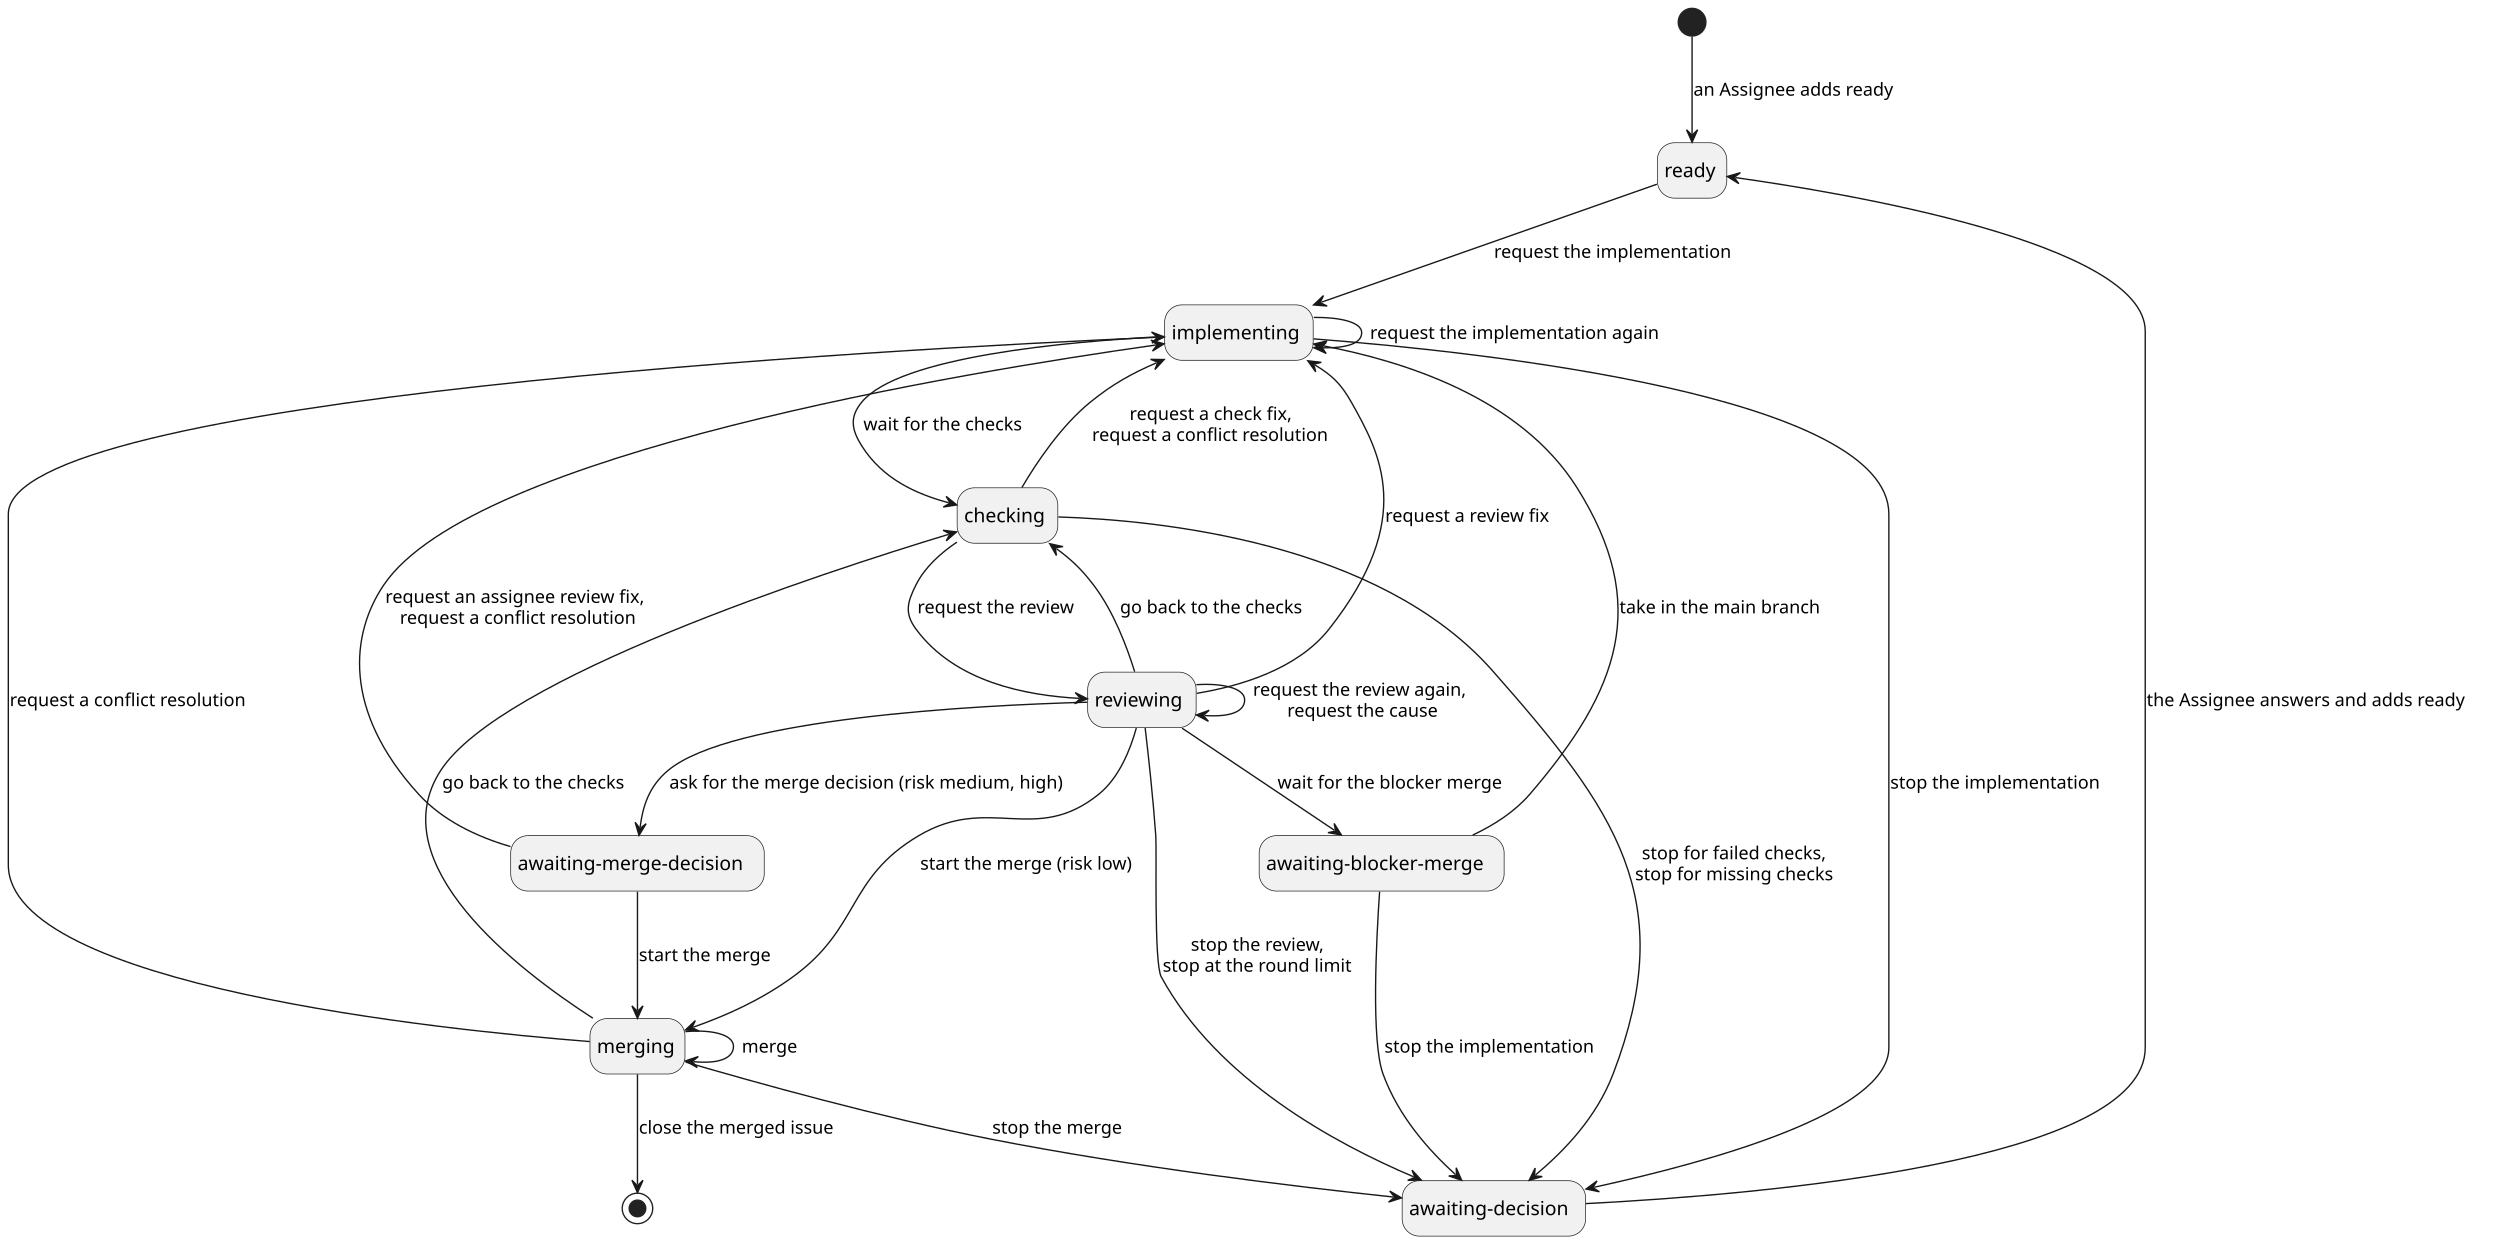
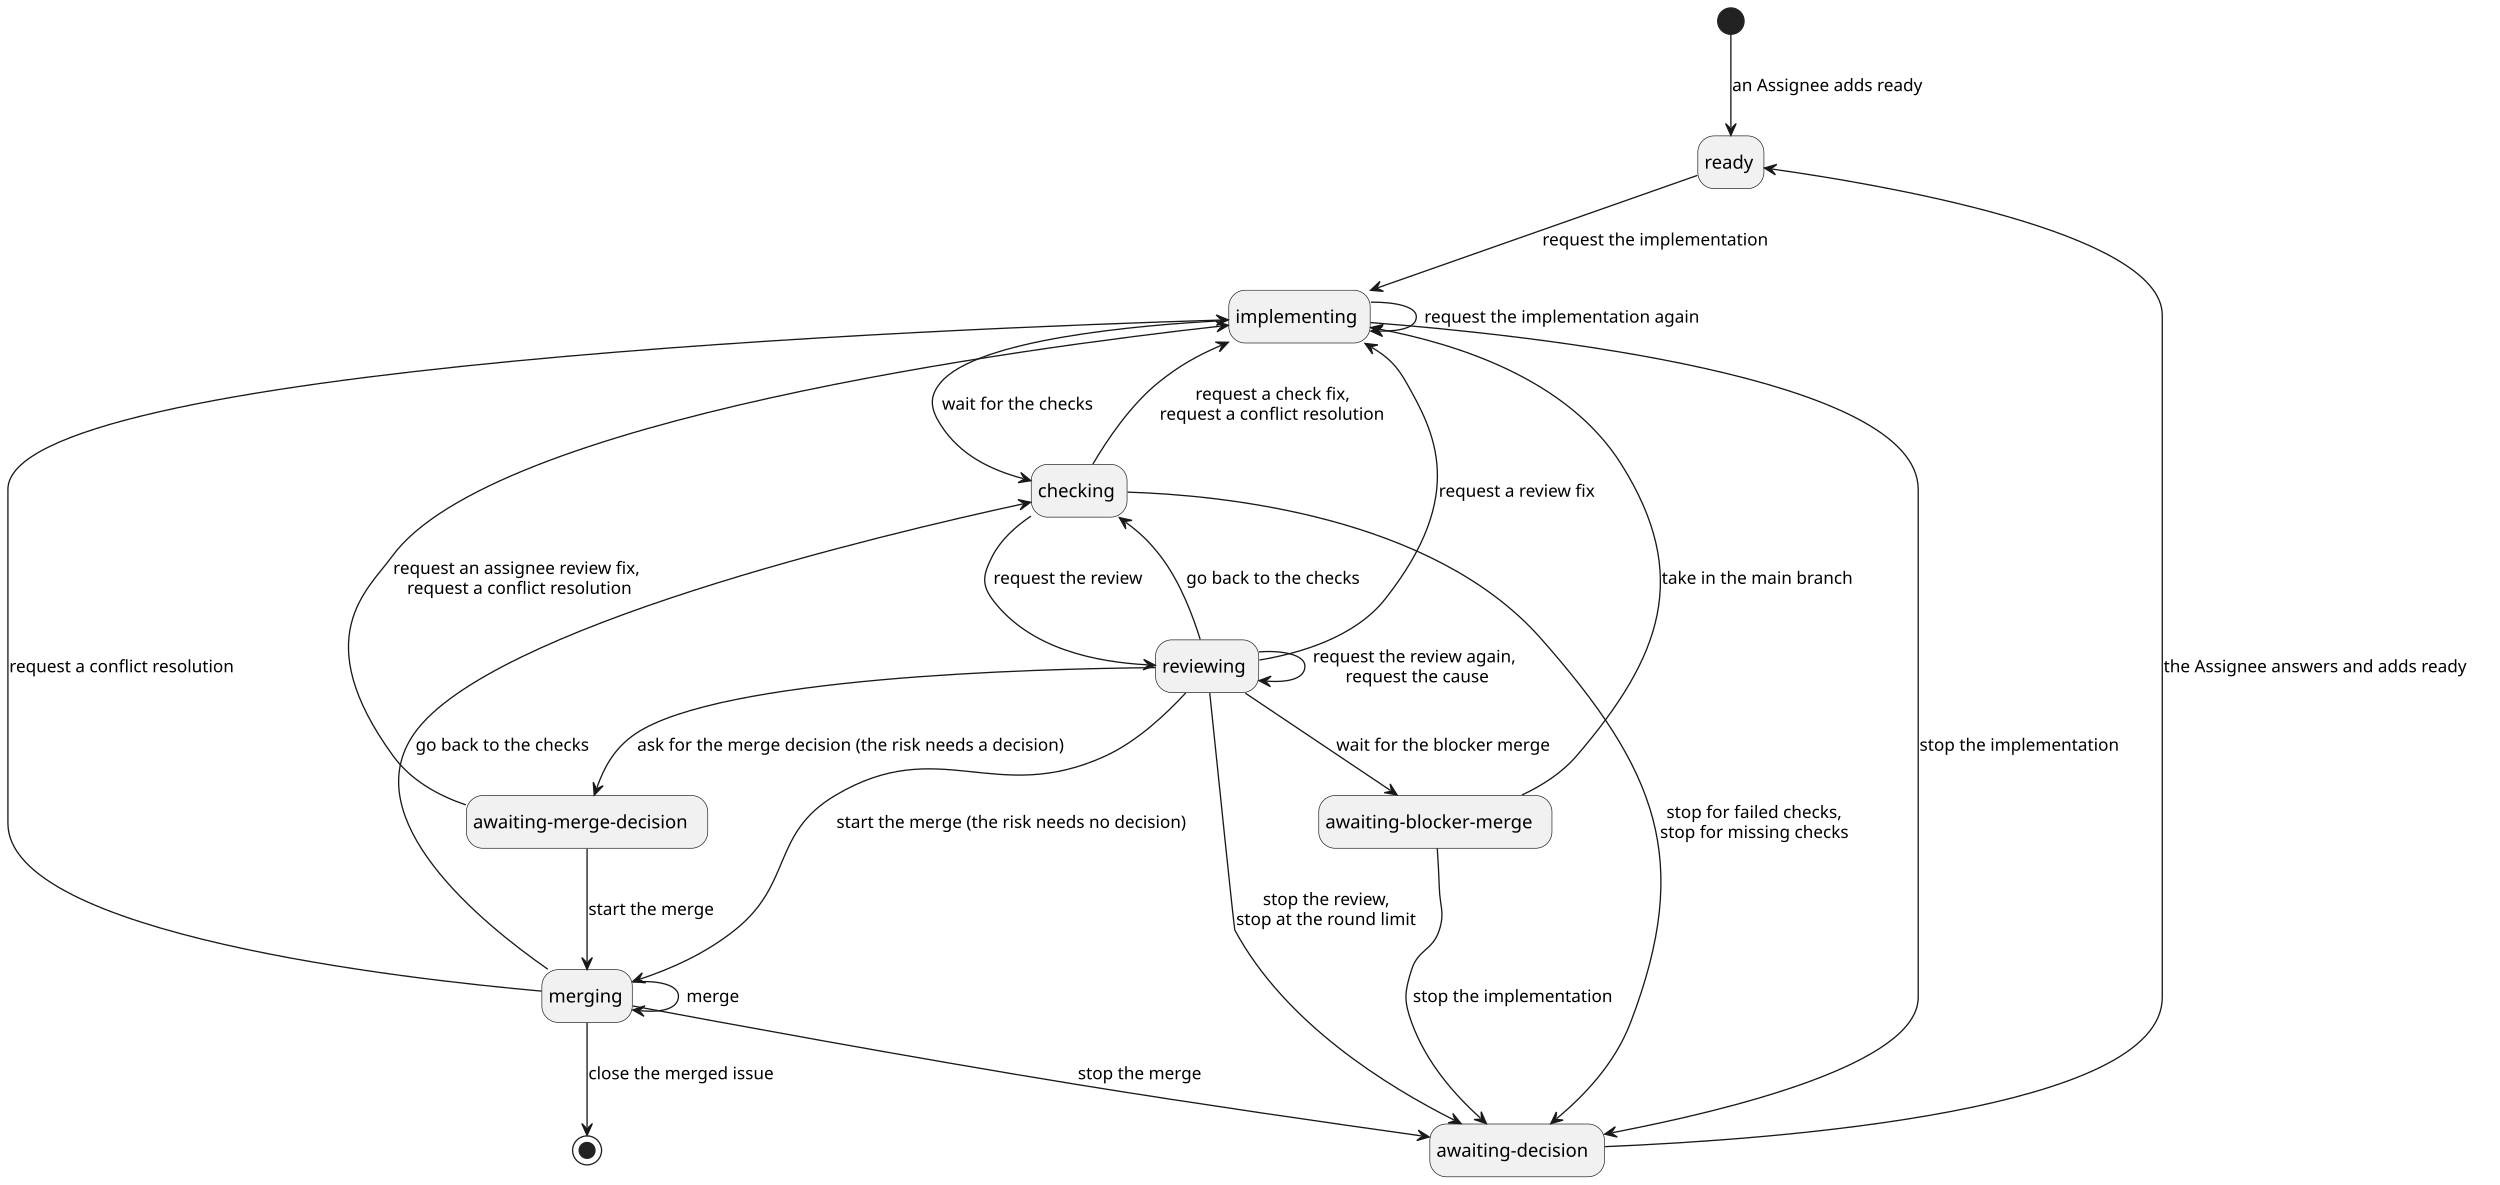
- <svg xmlns="http://www.w3.org/2000/svg" contentStyleType="text/css" data-diagram-type="STATE" height="898px" preserveAspectRatio="none" style="width:1804px;height:898px;background:#FFFFFF;" version="1.1" viewBox="0 0 1804 898" width="1804px" zoomAndPan="magnify">
+ <svg xmlns="http://www.w3.org/2000/svg" contentStyleType="text/css" data-diagram-type="STATE" height="898px" preserveAspectRatio="none" style="width:1895px;height:898px;background:#FFFFFF;" version="1.1" viewBox="0 0 1895 898" width="1895px" zoomAndPan="magnify">
  <defs />
  <g>
-     <rect fill="#F1F1F1" height="40" rx="12.5" ry="12.5" style="stroke:#181818;stroke-width:0.5;" width="50.12" x="1195.94" y="103" />
-     <text fill="#000000" font-family="sans-serif" font-size="14" lengthAdjust="spacing" textLength="40.12" x="1200.94" y="127.847">ready</text>
-     <rect fill="#F1F1F1" height="40" rx="12.5" ry="12.5" style="stroke:#181818;stroke-width:0.5;" width="107.18" x="840.41" y="220" />
-     <text fill="#000000" font-family="sans-serif" font-size="14" lengthAdjust="spacing" textLength="97.18" x="845.41" y="244.847">implementing</text>
-     <rect fill="#F1F1F1" height="40" rx="12.5" ry="12.5" style="stroke:#181818;stroke-width:0.5;" width="72.638" x="690.68" y="352" />
-     <text fill="#000000" font-family="sans-serif" font-size="14" lengthAdjust="spacing" textLength="62.638" x="695.68" y="376.847">checking</text>
-     <rect fill="#F1F1F1" height="40" rx="12.5" ry="12.5" style="stroke:#181818;stroke-width:0.5;" width="78.257" x="784.87" y="485" />
-     <text fill="#000000" font-family="sans-serif" font-size="14" lengthAdjust="spacing" textLength="68.257" x="789.87" y="509.847">reviewing</text>
-     <rect fill="#F1F1F1" height="40" rx="12.5" ry="12.5" style="stroke:#181818;stroke-width:0.5;" width="182.956" x="368.52" y="603" />
-     <text fill="#000000" font-family="sans-serif" font-size="14" lengthAdjust="spacing" textLength="172.956" x="373.52" y="627.847">awaiting-merge-decision</text>
-     <rect fill="#F1F1F1" height="40" rx="12.5" ry="12.5" style="stroke:#181818;stroke-width:0.5;" width="176.763" x="908.62" y="603" />
-     <text fill="#000000" font-family="sans-serif" font-size="14" lengthAdjust="spacing" textLength="166.763" x="913.62" y="627.847">awaiting-blocker-merge</text>
-     <rect fill="#F1F1F1" height="40" rx="12.5" ry="12.5" style="stroke:#181818;stroke-width:0.5;" width="68.543" x="425.73" y="735" />
-     <text fill="#000000" font-family="sans-serif" font-size="14" lengthAdjust="spacing" textLength="58.543" x="430.73" y="759.847">merging</text>
-     <rect fill="#F1F1F1" height="40" rx="12.5" ry="12.5" style="stroke:#181818;stroke-width:0.5;" width="132.398" x="1011.8" y="852" />
-     <text fill="#000000" font-family="sans-serif" font-size="14" lengthAdjust="spacing" textLength="122.397" x="1016.8" y="876.847">awaiting-decision</text>
-     <ellipse cx="1221" cy="16" fill="#222222" rx="10" ry="10" style="stroke:#222222;stroke-width:1;" />
-     <ellipse cx="460" cy="872" fill="none" rx="11" ry="11" style="stroke:#222222;stroke-width:1;" />
-     <ellipse cx="460" cy="872" fill="#222222" rx="6" ry="6" style="stroke:#222222;stroke-width:1;" />
+     <rect fill="#F1F1F1" height="40" rx="12.5" ry="12.5" style="stroke:#181818;stroke-width:0.5;" width="50.12" x="1286.94" y="103" />
+     <text fill="#000000" font-family="sans-serif" font-size="14" lengthAdjust="spacing" textLength="40.12" x="1291.94" y="127.847">ready</text>
+     <rect fill="#F1F1F1" height="40" rx="12.5" ry="12.5" style="stroke:#181818;stroke-width:0.5;" width="107.18" x="931.41" y="220" />
+     <text fill="#000000" font-family="sans-serif" font-size="14" lengthAdjust="spacing" textLength="97.18" x="936.41" y="244.847">implementing</text>
+     <rect fill="#F1F1F1" height="40" rx="12.5" ry="12.5" style="stroke:#181818;stroke-width:0.5;" width="72.638" x="781.68" y="352" />
+     <text fill="#000000" font-family="sans-serif" font-size="14" lengthAdjust="spacing" textLength="62.638" x="786.68" y="376.847">checking</text>
+     <rect fill="#F1F1F1" height="40" rx="12.5" ry="12.5" style="stroke:#181818;stroke-width:0.5;" width="78.257" x="875.87" y="485" />
+     <text fill="#000000" font-family="sans-serif" font-size="14" lengthAdjust="spacing" textLength="68.257" x="880.87" y="509.847">reviewing</text>
+     <rect fill="#F1F1F1" height="40" rx="12.5" ry="12.5" style="stroke:#181818;stroke-width:0.5;" width="182.956" x="353.52" y="603" />
+     <text fill="#000000" font-family="sans-serif" font-size="14" lengthAdjust="spacing" textLength="172.956" x="358.52" y="627.847">awaiting-merge-decision</text>
+     <rect fill="#F1F1F1" height="40" rx="12.5" ry="12.5" style="stroke:#181818;stroke-width:0.5;" width="176.763" x="999.62" y="603" />
+     <text fill="#000000" font-family="sans-serif" font-size="14" lengthAdjust="spacing" textLength="166.763" x="1004.62" y="627.847">awaiting-blocker-merge</text>
+     <rect fill="#F1F1F1" height="40" rx="12.5" ry="12.5" style="stroke:#181818;stroke-width:0.5;" width="68.543" x="410.73" y="735" />
+     <text fill="#000000" font-family="sans-serif" font-size="14" lengthAdjust="spacing" textLength="58.543" x="415.73" y="759.847">merging</text>
+     <rect fill="#F1F1F1" height="40" rx="12.5" ry="12.5" style="stroke:#181818;stroke-width:0.5;" width="132.398" x="1083.8" y="852" />
+     <text fill="#000000" font-family="sans-serif" font-size="14" lengthAdjust="spacing" textLength="122.397" x="1088.8" y="876.847">awaiting-decision</text>
+     <ellipse cx="1312" cy="16" fill="#222222" rx="10" ry="10" style="stroke:#222222;stroke-width:1;" />
+     <ellipse cx="445" cy="872" fill="none" rx="11" ry="11" style="stroke:#222222;stroke-width:1;" />
+     <ellipse cx="445" cy="872" fill="#222222" rx="6" ry="6" style="stroke:#222222;stroke-width:1;" />
    <g class="link" data-entity-1=".start." data-entity-2="Ready" data-source-line="18" data-uid="lnk3" id="link_.start._Ready">
-       <path d="M1221,26.32 C1221,43.38 1221,73.98 1221,96.64" fill="none" id="*start*-to-Ready" style="stroke:#181818;stroke-width:1;" />
-       <polygon fill="#181818" points="1221,102.64,1225,93.64,1221,97.64,1217,93.64,1221,102.64" style="stroke:#181818;stroke-width:1;" />
-       <text fill="#000000" font-family="sans-serif" font-size="13" lengthAdjust="spacing" textLength="155.638" x="1222" y="69.067">an Assignee adds ready</text>
+       <path d="M1312,26.32 C1312,43.38 1312,73.98 1312,96.64" fill="none" id="*start*-to-Ready" style="stroke:#181818;stroke-width:1;" />
+       <polygon fill="#181818" points="1312,102.64,1316,93.64,1312,97.64,1308,93.64,1312,102.64" style="stroke:#181818;stroke-width:1;" />
+       <text fill="#000000" font-family="sans-serif" font-size="13" lengthAdjust="spacing" textLength="155.638" x="1313" y="69.067">an Assignee adds ready</text>
    </g>
    <g class="link" data-entity-1="Ready" data-entity-2="Implementing" data-source-line="19" data-uid="lnk4" id="link_Ready_Implementing">
-       <path d="M1195.61,132.93 C1142.64,151.56 1025,192.93 953.53,218.06" fill="none" id="Ready-to-Implementing" style="stroke:#181818;stroke-width:1;" />
-       <polygon fill="#181818" points="947.87,220.05,957.687,220.838,952.587,218.392,955.034,213.291,947.87,220.05" style="stroke:#181818;stroke-width:1;" />
-       <text fill="#000000" font-family="sans-serif" font-size="13" lengthAdjust="spacing" textLength="182.305" x="1078.08" y="186.067">request the implementation</text>
+       <path d="M1286.61,132.93 C1233.64,151.56 1116,192.93 1044.53,218.06" fill="none" id="Ready-to-Implementing" style="stroke:#181818;stroke-width:1;" />
+       <polygon fill="#181818" points="1038.87,220.05,1048.687,220.838,1043.587,218.392,1046.034,213.291,1038.87,220.05" style="stroke:#181818;stroke-width:1;" />
+       <text fill="#000000" font-family="sans-serif" font-size="13" lengthAdjust="spacing" textLength="182.305" x="1169.08" y="186.067">request the implementation</text>
    </g>
    <g class="link" data-entity-1="Implementing" data-entity-2="Implementing" data-source-line="20" data-uid="lnk5" id="link_Implementing_Implementing">
-       <path d="M948.07,229.04 C967.12,228.86 982.59,232.52 982.59,240 C982.59,247.48 973.12,251.197 954.07,251.017" fill="none" id="Implementing-to-Implementing" style="stroke:#181818;stroke-width:1;" />
-       <polygon fill="#181818" points="948.07,250.96,957.032,255.045,953.07,251.007,957.107,247.045,948.07,250.96" style="stroke:#181818;stroke-width:1;" />
-       <text fill="#000000" font-family="sans-serif" font-size="13" lengthAdjust="spacing" textLength="222.473" x="988.59" y="244.567">request the implementation again</text>
+       <path d="M1039.07,229.04 C1058.12,228.86 1073.59,232.52 1073.59,240 C1073.59,247.48 1064.12,251.197 1045.07,251.017" fill="none" id="Implementing-to-Implementing" style="stroke:#181818;stroke-width:1;" />
+       <polygon fill="#181818" points="1039.07,250.96,1048.032,255.045,1044.07,251.007,1048.107,247.045,1039.07,250.96" style="stroke:#181818;stroke-width:1;" />
+       <text fill="#000000" font-family="sans-serif" font-size="13" lengthAdjust="spacing" textLength="222.473" x="1079.59" y="244.567">request the implementation again</text>
    </g>
    <g class="link" data-entity-1="Implementing" data-entity-2="Checking" data-source-line="21" data-uid="lnk6" id="link_Implementing_Checking">
-       <path d="M840.06,242.81 C768.84,246.47 649.24,257.42 622,290 C612.88,300.91 614.36,310 622,322 C636.97,345.5 660.677,356.349 684.607,362.798" fill="none" id="Implementing-to-Checking" style="stroke:#181818;stroke-width:1;" />
-       <polygon fill="#181818" points="690.4,364.36,682.751,358.156,685.572,363.059,680.669,365.88,690.4,364.36" style="stroke:#181818;stroke-width:1;" />
-       <text fill="#000000" font-family="sans-serif" font-size="13" lengthAdjust="spacing" textLength="123.748" x="623" y="310.567">wait for the checks</text>
+       <path d="M931.06,242.81 C859.84,246.47 740.24,257.42 713,290 C703.88,300.91 705.36,310 713,322 C727.97,345.5 751.677,356.349 775.607,362.798" fill="none" id="Implementing-to-Checking" style="stroke:#181818;stroke-width:1;" />
+       <polygon fill="#181818" points="781.4,364.36,773.751,358.156,776.572,363.059,771.669,365.88,781.4,364.36" style="stroke:#181818;stroke-width:1;" />
+       <text fill="#000000" font-family="sans-serif" font-size="13" lengthAdjust="spacing" textLength="123.748" x="714" y="310.567">wait for the checks</text>
    </g>
    <g class="link" data-entity-1="Checking" data-entity-2="Implementing" data-source-line="23" data-uid="lnk8" id="link_Checking_Implementing">
-       <path d="M737.4,351.79 C747.93,333.85 765.66,307.3 787,290 C802.63,277.32 816.566,269.515 834.566,261.795" fill="none" id="Checking-to-Implementing" style="stroke:#181818;stroke-width:1;" />
-       <polygon fill="#181818" points="840.08,259.43,830.232,259.301,835.485,261.401,833.385,266.654,840.08,259.43" style="stroke:#181818;stroke-width:1;" />
-       <text fill="#000000" font-family="sans-serif" font-size="13" lengthAdjust="spacing" textLength="128.14" x="815.066" y="303.067">request a check fix,</text>
-       <text fill="#000000" font-family="sans-serif" font-size="13" lengthAdjust="spacing" textLength="182.273" x="788" y="318.2">request a conflict resolution</text>
+       <path d="M828.4,351.79 C838.93,333.85 856.66,307.3 878,290 C893.63,277.32 907.566,269.515 925.566,261.795" fill="none" id="Checking-to-Implementing" style="stroke:#181818;stroke-width:1;" />
+       <polygon fill="#181818" points="931.08,259.43,921.232,259.301,926.485,261.401,924.385,266.654,931.08,259.43" style="stroke:#181818;stroke-width:1;" />
+       <text fill="#000000" font-family="sans-serif" font-size="13" lengthAdjust="spacing" textLength="128.14" x="906.066" y="303.067">request a check fix,</text>
+       <text fill="#000000" font-family="sans-serif" font-size="13" lengthAdjust="spacing" textLength="182.273" x="879" y="318.2">request a conflict resolution</text>
    </g>
    <g class="link" data-entity-1="Implementing" data-entity-2="Decision" data-source-line="22" data-uid="lnk7" id="link_Implementing_Decision">
-       <path d="M947.8,244.52 C1070.99,254.06 1363,285.66 1363,371 C1363,371 1363,371 1363,756 C1363,802.89 1234.542,838.319 1150.322,856.719" fill="none" id="Implementing-to-Decision" style="stroke:#181818;stroke-width:1;" />
-       <polygon fill="#181818" points="1144.46,858,1154.106,859.987,1149.345,856.933,1152.399,852.171,1144.46,858" style="stroke:#181818;stroke-width:1;" />
-       <text fill="#000000" font-family="sans-serif" font-size="13" lengthAdjust="spacing" textLength="160.678" x="1364" y="569.067">stop the implementation</text>
+       <path d="M1038.8,244.52 C1161.99,254.06 1454,285.66 1454,371 C1454,371 1454,371 1454,756 C1454,806.43 1311.682,841.368 1222.232,858.548" fill="none" id="Implementing-to-Decision" style="stroke:#181818;stroke-width:1;" />
+       <polygon fill="#181818" points="1216.34,859.68,1225.933,861.911,1221.25,858.737,1224.424,854.054,1216.34,859.68" style="stroke:#181818;stroke-width:1;" />
+       <text fill="#000000" font-family="sans-serif" font-size="13" lengthAdjust="spacing" textLength="160.678" x="1455" y="569.067">stop the implementation</text>
    </g>
    <g class="link" data-entity-1="Checking" data-entity-2="Decision" data-source-line="24" data-uid="lnk9" id="link_Checking_Decision">
-       <path d="M763.69,373.04 C835.55,375.25 994.98,391.02 1077,484 C1166.3,585.23 1212.22,648.92 1164,775 C1151.93,806.56 1128.772,830.428 1108.032,847.869" fill="none" id="Checking-to-Decision" style="stroke:#181818;stroke-width:1;" />
-       <polygon fill="#181818" points="1103.44,851.73,1112.903,848.999,1107.267,848.512,1107.754,842.876,1103.44,851.73" style="stroke:#181818;stroke-width:1;" />
-       <text fill="#000000" font-family="sans-serif" font-size="13" lengthAdjust="spacing" textLength="143.33" x="1184.738" y="620.067">stop for failed checks,</text>
-       <text fill="#000000" font-family="sans-serif" font-size="13" lengthAdjust="spacing" textLength="153.106" x="1179.85" y="635.2">stop for missing checks</text>
+       <path d="M854.69,373.04 C926.55,375.25 1085.98,391.02 1168,484 C1255.87,583.6 1283.44,650.94 1236,775 C1223.93,806.56 1200.772,830.428 1180.032,847.869" fill="none" id="Checking-to-Decision" style="stroke:#181818;stroke-width:1;" />
+       <polygon fill="#181818" points="1175.44,851.73,1184.903,848.999,1179.267,848.512,1179.754,842.876,1175.44,851.73" style="stroke:#181818;stroke-width:1;" />
+       <text fill="#000000" font-family="sans-serif" font-size="13" lengthAdjust="spacing" textLength="143.33" x="1263.148" y="620.067">stop for failed checks,</text>
+       <text fill="#000000" font-family="sans-serif" font-size="13" lengthAdjust="spacing" textLength="153.106" x="1258.26" y="635.2">stop for missing checks</text>
    </g>
    <g class="link" data-entity-1="Checking" data-entity-2="Reviewing" data-source-line="25" data-uid="lnk10" id="link_Checking_Reviewing">
-       <path d="M690.49,391.21 C678.89,398.99 667.41,409.25 661,422 C654.61,434.71 652.55,442.56 661,454 C689.24,492.2 740.149,501.832 778.669,503.942" fill="none" id="Checking-to-Reviewing" style="stroke:#181818;stroke-width:1;" />
-       <polygon fill="#181818" points="784.66,504.27,775.892,499.784,779.668,503.997,775.455,507.772,784.66,504.27" style="stroke:#181818;stroke-width:1;" />
-       <text fill="#000000" font-family="sans-serif" font-size="13" lengthAdjust="spacing" textLength="122.58" x="662" y="442.567">request the review</text>
+       <path d="M781.49,391.21 C769.89,398.99 758.41,409.25 752,422 C745.61,434.71 743.55,442.56 752,454 C780.24,492.2 831.149,501.832 869.669,503.942" fill="none" id="Checking-to-Reviewing" style="stroke:#181818;stroke-width:1;" />
+       <polygon fill="#181818" points="875.66,504.27,866.892,499.784,870.668,503.997,866.455,507.772,875.66,504.27" style="stroke:#181818;stroke-width:1;" />
+       <text fill="#000000" font-family="sans-serif" font-size="13" lengthAdjust="spacing" textLength="122.58" x="753" y="442.567">request the review</text>
    </g>
    <g class="link" data-entity-1="Reviewing" data-entity-2="Checking" data-source-line="28" data-uid="lnk13" id="link_Reviewing_Checking">
-       <path d="M818.76,484.68 C813.33,467.1 803.57,441.06 789,422 C780.33,410.66 773.31,404.01 762.28,395.88" fill="none" id="Reviewing-to-Checking" style="stroke:#181818;stroke-width:1;" />
-       <polygon fill="#181818" points="757.45,392.32,762.321,400.88,761.475,395.287,767.068,394.44,757.45,392.32" style="stroke:#181818;stroke-width:1;" />
-       <text fill="#000000" font-family="sans-serif" font-size="13" lengthAdjust="spacing" textLength="142.848" x="808.17" y="442.567">go back to the checks</text>
+       <path d="M909.76,484.68 C904.33,467.1 894.57,441.06 880,422 C871.33,410.66 864.31,404.01 853.28,395.88" fill="none" id="Reviewing-to-Checking" style="stroke:#181818;stroke-width:1;" />
+       <polygon fill="#181818" points="848.45,392.32,853.321,400.88,852.475,395.287,858.068,394.44,848.45,392.32" style="stroke:#181818;stroke-width:1;" />
+       <text fill="#000000" font-family="sans-serif" font-size="13" lengthAdjust="spacing" textLength="142.848" x="899.17" y="442.567">go back to the checks</text>
    </g>
    <g class="link" data-entity-1="Reviewing" data-entity-2="Reviewing" data-source-line="26" data-uid="lnk11" id="link_Reviewing_Reviewing">
-       <path d="M863.28,494.09 C881.83,492.82 898.13,496.46 898.13,505 C898.13,513.54 887.816,517.59 869.266,516.32" fill="none" id="Reviewing-to-Reviewing" style="stroke:#181818;stroke-width:1;" />
-       <polygon fill="#181818" points="863.28,515.91,871.986,520.515,868.268,516.251,872.532,512.534,863.28,515.91" style="stroke:#181818;stroke-width:1;" />
-       <text fill="#000000" font-family="sans-serif" font-size="13" lengthAdjust="spacing" textLength="166.88" x="904.13" y="502.067">request the review again,</text>
-       <text fill="#000000" font-family="sans-serif" font-size="13" lengthAdjust="spacing" textLength="117.425" x="928.857" y="517.2">request the cause</text>
+       <path d="M954.28,494.09 C972.83,492.82 989.13,496.46 989.13,505 C989.13,513.54 978.816,517.59 960.266,516.32" fill="none" id="Reviewing-to-Reviewing" style="stroke:#181818;stroke-width:1;" />
+       <polygon fill="#181818" points="954.28,515.91,962.986,520.515,959.268,516.251,963.532,512.534,954.28,515.91" style="stroke:#181818;stroke-width:1;" />
+       <text fill="#000000" font-family="sans-serif" font-size="13" lengthAdjust="spacing" textLength="166.88" x="995.13" y="502.067">request the review again,</text>
+       <text fill="#000000" font-family="sans-serif" font-size="13" lengthAdjust="spacing" textLength="117.425" x="1019.857" y="517.2">request the cause</text>
    </g>
    <g class="link" data-entity-1="Reviewing" data-entity-2="Implementing" data-source-line="27" data-uid="lnk12" id="link_Reviewing_Implementing">
-       <path d="M863.57,500.31 C894.54,495.21 936.08,483.03 959,454 C1022.11,374.08 995.73,326.77 975,290 C967.9,277.4 961.275,270.723 948.855,263.383" fill="none" id="Reviewing-to-Implementing" style="stroke:#181818;stroke-width:1;" />
-       <polygon fill="#181818" points="943.69,260.33,949.403,268.353,947.995,262.874,953.473,261.465,943.69,260.33" style="stroke:#181818;stroke-width:1;" />
-       <text fill="#000000" font-family="sans-serif" font-size="13" lengthAdjust="spacing" textLength="129.226" x="999.56" y="376.567">request a review fix</text>
+       <path d="M954.57,500.31 C985.54,495.21 1027.08,483.03 1050,454 C1113.11,374.08 1086.73,326.77 1066,290 C1058.9,277.4 1052.275,270.723 1039.855,263.383" fill="none" id="Reviewing-to-Implementing" style="stroke:#181818;stroke-width:1;" />
+       <polygon fill="#181818" points="1034.69,260.33,1040.403,268.353,1038.995,262.874,1044.473,261.465,1034.69,260.33" style="stroke:#181818;stroke-width:1;" />
+       <text fill="#000000" font-family="sans-serif" font-size="13" lengthAdjust="spacing" textLength="129.226" x="1090.56" y="376.567">request a review fix</text>
    </g>
    <g class="link" data-entity-1="Reviewing" data-entity-2="Decision" data-source-line="29" data-uid="lnk14" id="link_Reviewing_Decision">
-       <path d="M826.35,525.29 C828.65,544.84 832.08,575.98 834,603 C834.8,614.31 832.55,695.05 838,705 C878.56,779.1 962.589,824.752 1020.099,849.212" fill="none" id="Reviewing-to-Decision" style="stroke:#181818;stroke-width:1;" />
-       <polygon fill="#181818" points="1025.62,851.56,1018.904,844.357,1021.019,849.603,1015.772,851.718,1025.62,851.56" style="stroke:#181818;stroke-width:1;" />
-       <text fill="#000000" font-family="sans-serif" font-size="13" lengthAdjust="spacing" textLength="105.085" x="859.271" y="686.067">stop the review,</text>
-       <text fill="#000000" font-family="sans-serif" font-size="13" lengthAdjust="spacing" textLength="145.628" x="839" y="701.2">stop at the round limit</text>
+       <path d="M916.99,525.33 C922.13,575.13 935.47,704.01 936,705 C974.08,775.81 1051.413,823.388 1102.123,848.968" fill="none" id="Reviewing-to-Decision" style="stroke:#181818;stroke-width:1;" />
+       <polygon fill="#181818" points="1107.48,851.67,1101.246,844.045,1103.016,849.418,1097.643,851.188,1107.48,851.67" style="stroke:#181818;stroke-width:1;" />
+       <text fill="#000000" font-family="sans-serif" font-size="13" lengthAdjust="spacing" textLength="105.085" x="957.271" y="686.067">stop the review,</text>
+       <text fill="#000000" font-family="sans-serif" font-size="13" lengthAdjust="spacing" textLength="145.628" x="937" y="701.2">stop at the round limit</text>
    </g>
    <g class="link" data-entity-1="Reviewing" data-entity-2="Merging" data-source-line="30" data-uid="lnk15" id="link_Reviewing_Merging">
-       <path d="M819.97,525.33 C815.78,540.52 807.72,561.04 793,573 C746.97,610.38 714.02,572.79 663,603 C610.72,633.95 621.18,669.34 572,705 C548.37,722.13 523.476,732.996 500.246,741.226" fill="none" id="Reviewing-to-Merging" style="stroke:#181818;stroke-width:1;" />
-       <polygon fill="#181818" points="494.59,743.23,504.409,743.995,499.303,741.56,501.738,736.454,494.59,743.23" style="stroke:#181818;stroke-width:1;" />
-       <text fill="#000000" font-family="sans-serif" font-size="13" lengthAdjust="spacing" textLength="165.998" x="664" y="627.567">start the merge (risk low)</text>
+       <path d="M898.75,525.24 C884.44,540.81 862.15,561.9 838,573 C754.33,611.44 712.08,555.83 633,603 C584.45,631.96 601.26,669.83 557,705 C533.99,723.29 508.775,734.21 485.265,742.15" fill="none" id="Reviewing-to-Merging" style="stroke:#181818;stroke-width:1;" />
+       <polygon fill="#181818" points="479.58,744.07,489.387,744.98,484.317,742.47,486.827,737.4,479.58,744.07" style="stroke:#181818;stroke-width:1;" />
+       <text fill="#000000" font-family="sans-serif" font-size="13" lengthAdjust="spacing" textLength="286.571" x="634" y="627.567">start the merge (the risk needs no decision)</text>
    </g>
    <g class="link" data-entity-1="Reviewing" data-entity-2="MergeDecision" data-source-line="31" data-uid="lnk16" id="link_Reviewing_MergeDecision">
-       <path d="M784.49,506.71 C704.51,508.95 527.2,518.15 482,556 C468.29,567.48 463.851,581.79 461.901,596.85" fill="none" id="Reviewing-to-MergeDecision" style="stroke:#181818;stroke-width:1;" />
-       <polygon fill="#181818" points="461.13,602.8,466.253,594.388,461.772,597.841,458.319,593.361,461.13,602.8" style="stroke:#181818;stroke-width:1;" />
-       <text fill="#000000" font-family="sans-serif" font-size="13" lengthAdjust="spacing" textLength="305.551" x="483" y="569.067">ask for the merge decision (risk medium, high)</text>
+       <path d="M875.58,506.07 C781.32,506.92 546.01,513.38 482,556 C465.71,566.85 457.847,581.772 452.447,597.072" fill="none" id="Reviewing-to-MergeDecision" style="stroke:#181818;stroke-width:1;" />
+       <polygon fill="#181818" points="450.45,602.73,457.217,595.574,452.114,598.015,449.673,592.912,450.45,602.73" style="stroke:#181818;stroke-width:1;" />
+       <text fill="#000000" font-family="sans-serif" font-size="13" lengthAdjust="spacing" textLength="350.06" x="483" y="569.067">ask for the merge decision (the risk needs a decision)</text>
    </g>
    <g class="link" data-entity-1="Reviewing" data-entity-2="AwaitingBase" data-source-line="32" data-uid="lnk17" id="link_Reviewing_AwaitingBase">
-       <path d="M852.96,525.42 C884.89,546.83 930.997,577.738 962.967,599.178" fill="none" id="Reviewing-to-AwaitingBase" style="stroke:#181818;stroke-width:1;" />
-       <polygon fill="#181818" points="967.95,602.52,962.703,594.185,963.797,599.735,958.247,600.829,967.95,602.52" style="stroke:#181818;stroke-width:1;" />
-       <text fill="#000000" font-family="sans-serif" font-size="13" lengthAdjust="spacing" textLength="173.139" x="921.86" y="569.067">wait for the blocker merge</text>
+       <path d="M943.96,525.42 C975.89,546.83 1021.997,577.738 1053.967,599.178" fill="none" id="Reviewing-to-AwaitingBase" style="stroke:#181818;stroke-width:1;" />
+       <polygon fill="#181818" points="1058.95,602.52,1053.703,594.185,1054.797,599.735,1049.247,600.829,1058.95,602.52" style="stroke:#181818;stroke-width:1;" />
+       <text fill="#000000" font-family="sans-serif" font-size="13" lengthAdjust="spacing" textLength="173.139" x="1012.86" y="569.067">wait for the blocker merge</text>
    </g>
    <g class="link" data-entity-1="MergeDecision" data-entity-2="Merging" data-source-line="33" data-uid="lnk18" id="link_MergeDecision_Merging">
-       <path d="M460,643.46 C460,668.11 460,704.32 460,728.83" fill="none" id="MergeDecision-to-Merging" style="stroke:#181818;stroke-width:1;" />
-       <polygon fill="#181818" points="460,734.83,464,725.83,460,729.83,456,725.83,460,734.83" style="stroke:#181818;stroke-width:1;" />
-       <text fill="#000000" font-family="sans-serif" font-size="13" lengthAdjust="spacing" textLength="102.134" x="461" y="693.567">start the merge</text>
+       <path d="M445,643.46 C445,668.11 445,704.32 445,728.83" fill="none" id="MergeDecision-to-Merging" style="stroke:#181818;stroke-width:1;" />
+       <polygon fill="#181818" points="445,734.83,449,725.83,445,729.83,441,725.83,445,734.83" style="stroke:#181818;stroke-width:1;" />
+       <text fill="#000000" font-family="sans-serif" font-size="13" lengthAdjust="spacing" textLength="102.134" x="446" y="693.567">start the merge</text>
    </g>
    <g class="link" data-entity-1="MergeDecision" data-entity-2="Implementing" data-source-line="34" data-uid="lnk19" id="link_MergeDecision_Implementing">
-       <path d="M368.39,610.9 C343.82,603.71 319.3,592.01 302,573 C247.05,512.65 253,457.41 277,422 C341.51,326.82 695.779,268.458 834.029,248.958" fill="none" id="MergeDecision-to-Implementing" style="stroke:#181818;stroke-width:1;" />
-       <polygon fill="#181818" points="839.97,248.12,830.5,245.416,835.019,248.818,831.617,253.338,839.97,248.12" style="stroke:#181818;stroke-width:1;" />
-       <text fill="#000000" font-family="sans-serif" font-size="13" lengthAdjust="spacing" textLength="203.341" x="278" y="435.067">request an assignee review fix,</text>
-       <text fill="#000000" font-family="sans-serif" font-size="13" lengthAdjust="spacing" textLength="182.273" x="288.534" y="450.2">request a conflict resolution</text>
+       <path d="M353.09,610.11 C331.68,602.83 311.29,591.28 298,573 C232.52,482.95 279,446.85 297,422 C372.61,317.59 776.417,263.774 925.107,247.214" fill="none" id="MergeDecision-to-Implementing" style="stroke:#181818;stroke-width:1;" />
+       <polygon fill="#181818" points="931.07,246.55,921.683,243.571,926.101,247.103,922.568,251.522,931.07,246.55" style="stroke:#181818;stroke-width:1;" />
+       <text fill="#000000" font-family="sans-serif" font-size="13" lengthAdjust="spacing" textLength="203.341" x="298" y="435.067">request an assignee review fix,</text>
+       <text fill="#000000" font-family="sans-serif" font-size="13" lengthAdjust="spacing" textLength="182.273" x="308.534" y="450.2">request a conflict resolution</text>
    </g>
    <g class="link" data-entity-1="AwaitingBase" data-entity-2="Implementing" data-source-line="35" data-uid="lnk20" id="link_AwaitingBase_Implementing">
-       <path d="M1062.69,602.6 C1078,595.42 1093.01,585.78 1104,573 C1168.76,497.62 1190.9,436.12 1138,352 C1096.87,286.6 1012.385,260.468 953.915,249.378" fill="none" id="AwaitingBase-to-Implementing" style="stroke:#181818;stroke-width:1;" />
-       <polygon fill="#181818" points="948.02,248.26,956.117,253.867,952.932,249.192,957.608,246.007,948.02,248.26" style="stroke:#181818;stroke-width:1;" />
-       <text fill="#000000" font-family="sans-serif" font-size="13" lengthAdjust="spacing" textLength="155.975" x="1168.58" y="442.567">take in the main branch</text>
+       <path d="M1153.69,602.6 C1169,595.42 1184.01,585.78 1195,573 C1259.76,497.62 1281.9,436.12 1229,352 C1187.87,286.6 1103.385,260.468 1044.915,249.378" fill="none" id="AwaitingBase-to-Implementing" style="stroke:#181818;stroke-width:1;" />
+       <polygon fill="#181818" points="1039.02,248.26,1047.117,253.867,1043.932,249.192,1048.608,246.007,1039.02,248.26" style="stroke:#181818;stroke-width:1;" />
+       <text fill="#000000" font-family="sans-serif" font-size="13" lengthAdjust="spacing" textLength="155.975" x="1259.58" y="442.567">take in the main branch</text>
    </g>
    <g class="link" data-entity-1="AwaitingBase" data-entity-2="Decision" data-source-line="36" data-uid="lnk21" id="link_AwaitingBase_Decision">
-       <path d="M995.52,643.44 C993.1,678.63 989.38,751.43 998,775 C1009.33,805.97 1030.983,829.961 1050.303,847.631" fill="none" id="AwaitingBase-to-Decision" style="stroke:#181818;stroke-width:1;" />
-       <polygon fill="#181818" points="1054.73,851.68,1050.788,842.654,1051.04,848.306,1045.389,848.558,1054.73,851.68" style="stroke:#181818;stroke-width:1;" />
-       <text fill="#000000" font-family="sans-serif" font-size="13" lengthAdjust="spacing" textLength="160.678" x="999" y="759.567">stop the implementation</text>
+       <path d="M1089.44,643.07 C1090.05,652.13 1090.7,663.12 1091,673 C1091.43,687.22 1095.28,691.44 1091,705 C1086.11,720.52 1074.89,719.48 1070,735 C1064.66,751.96 1063.95,758.28 1070,775 C1081.23,806.01 1102.886,829.998 1122.246,847.648" fill="none" id="AwaitingBase-to-Decision" style="stroke:#181818;stroke-width:1;" />
+       <polygon fill="#181818" points="1126.68,851.69,1122.724,842.671,1122.985,848.321,1117.334,848.582,1126.68,851.69" style="stroke:#181818;stroke-width:1;" />
+       <text fill="#000000" font-family="sans-serif" font-size="13" lengthAdjust="spacing" textLength="160.678" x="1071" y="759.567">stop the implementation</text>
    </g>
    <g class="link" data-entity-1="Merging" data-entity-2="Merging" data-source-line="37" data-uid="lnk22" id="link_Merging_Merging">
-       <path d="M494.57,744.45 C512.78,742.74 529.27,746.26 529.27,755 C529.27,763.74 518.754,767.821 500.544,766.111" fill="none" id="Merging-to-Merging" style="stroke:#181818;stroke-width:1;" />
-       <polygon fill="#181818" points="494.57,765.55,503.157,770.374,499.548,766.018,503.905,762.409,494.57,765.55" style="stroke:#181818;stroke-width:1;" />
-       <text fill="#000000" font-family="sans-serif" font-size="13" lengthAdjust="spacing" textLength="42.256" x="535.27" y="759.567">merge</text>
+       <path d="M479.57,744.45 C497.78,742.74 514.27,746.26 514.27,755 C514.27,763.74 503.754,767.821 485.544,766.111" fill="none" id="Merging-to-Merging" style="stroke:#181818;stroke-width:1;" />
+       <polygon fill="#181818" points="479.57,765.55,488.157,770.374,484.548,766.018,488.905,762.409,479.57,765.55" style="stroke:#181818;stroke-width:1;" />
+       <text fill="#000000" font-family="sans-serif" font-size="13" lengthAdjust="spacing" textLength="42.256" x="520.27" y="759.567">merge</text>
    </g>
    <g class="link" data-entity-1="Merging" data-entity-2="Checking" data-source-line="38" data-uid="lnk23" id="link_Merging_Checking">
-       <path d="M427.84,734.75 C373.68,699.84 274.29,623.45 318,556 C361.42,489.01 592.389,413.543 684.529,385.573" fill="none" id="Merging-to-Checking" style="stroke:#181818;stroke-width:1;" />
-       <polygon fill="#181818" points="690.27,383.83,680.496,382.617,685.486,385.282,682.82,390.272,690.27,383.83" style="stroke:#181818;stroke-width:1;" />
-       <text fill="#000000" font-family="sans-serif" font-size="13" lengthAdjust="spacing" textLength="142.848" x="319" y="569.067">go back to the checks</text>
+       <path d="M415.21,734.66 C363.98,698.96 268.82,620.47 314,556 C370.23,475.76 668.886,405.021 775.356,381.951" fill="none" id="Merging-to-Checking" style="stroke:#181818;stroke-width:1;" />
+       <polygon fill="#181818" points="781.22,380.68,771.577,378.677,776.333,381.739,773.271,386.495,781.22,380.68" style="stroke:#181818;stroke-width:1;" />
+       <text fill="#000000" font-family="sans-serif" font-size="13" lengthAdjust="spacing" textLength="142.848" x="315" y="569.067">go back to the checks</text>
    </g>
    <g class="link" data-entity-1="Merging" data-entity-2="Implementing" data-source-line="39" data-uid="lnk24" id="link_Merging_Implementing">
-       <path d="M425.5,751.59 C319.56,743.25 6,711.21 6,624 C6,371 6,371 6,371 C6,286.23 641.736,251.904 834.126,243.434" fill="none" id="Merging-to-Implementing" style="stroke:#181818;stroke-width:1;" />
-       <polygon fill="#181818" points="840.12,243.17,830.953,239.57,835.125,243.39,831.305,247.562,840.12,243.17" style="stroke:#181818;stroke-width:1;" />
+       <path d="M410.55,751.27 C307.06,742.12 6,708.26 6,624 C6,371 6,371 6,371 C6,276.91 719.733,248.78 924.973,242.62" fill="none" id="Merging-to-Implementing" style="stroke:#181818;stroke-width:1;" />
+       <polygon fill="#181818" points="930.97,242.44,921.854,238.712,925.972,242.59,922.094,246.708,930.97,242.44" style="stroke:#181818;stroke-width:1;" />
      <text fill="#000000" font-family="sans-serif" font-size="13" lengthAdjust="spacing" textLength="182.273" x="7" y="509.567">request a conflict resolution</text>
    </g>
    <g class="link" data-entity-1="Merging" data-entity-2="Decision" data-source-line="40" data-uid="lnk25" id="link_Merging_Decision">
-       <path d="M494.76,766.4 C543.56,780.69 635.35,806.37 715,822 C817.65,842.14 932.304,855.995 1005.404,863.775" fill="none" id="Merging-to-Decision" style="stroke:#181818;stroke-width:1;" />
-       <polygon fill="#181818" points="1011.37,864.41,1002.844,859.48,1006.398,863.881,1001.997,867.435,1011.37,864.41" style="stroke:#181818;stroke-width:1;" />
-       <text fill="#000000" font-family="sans-serif" font-size="13" lengthAdjust="spacing" textLength="99.931" x="716" y="818.067">stop the merge</text>
+       <path d="M479.72,762.54 C545.32,774.82 692.01,801.88 816,822 C908.56,837.02 1009.948,851.57 1077.428,861" fill="none" id="Merging-to-Decision" style="stroke:#181818;stroke-width:1;" />
+       <polygon fill="#181818" points="1083.37,861.83,1075.01,856.623,1078.418,861.138,1073.903,864.546,1083.37,861.83" style="stroke:#181818;stroke-width:1;" />
+       <text fill="#000000" font-family="sans-serif" font-size="13" lengthAdjust="spacing" textLength="99.931" x="817" y="818.067">stop the merge</text>
    </g>
    <g class="link" data-entity-1="Merging" data-entity-2=".end." data-source-line="41" data-uid="lnk27" id="link_Merging_.end.">
-       <path d="M460,775.25 C460,799.8 460,835.39 460,854.64" fill="none" id="Merging-to-*end*" style="stroke:#181818;stroke-width:1;" />
-       <polygon fill="#181818" points="460,860.64,464,851.64,460,855.64,456,851.64,460,860.64" style="stroke:#181818;stroke-width:1;" />
-       <text fill="#000000" font-family="sans-serif" font-size="13" lengthAdjust="spacing" textLength="151.119" x="461" y="818.067">close the merged issue</text>
+       <path d="M445,775.25 C445,799.8 445,835.39 445,854.64" fill="none" id="Merging-to-*end*" style="stroke:#181818;stroke-width:1;" />
+       <polygon fill="#181818" points="445,860.64,449,851.64,445,855.64,441,851.64,445,860.64" style="stroke:#181818;stroke-width:1;" />
+       <text fill="#000000" font-family="sans-serif" font-size="13" lengthAdjust="spacing" textLength="151.119" x="446" y="818.067">close the merged issue</text>
    </g>
    <g class="link" data-entity-1="Decision" data-entity-2="Ready" data-source-line="42" data-uid="lnk28" id="link_Decision_Ready">
-       <path d="M1144.34,868.53 C1273.9,861.88 1548,838.11 1548,756 C1548,239 1548,239 1548,239 C1548,175.13 1329.162,138.954 1252.332,128.165" fill="none" id="Decision-to-Ready" style="stroke:#181818;stroke-width:1;" />
-       <polygon fill="#181818" points="1246.39,127.33,1254.746,132.543,1251.341,128.025,1255.859,124.621,1246.39,127.33" style="stroke:#181818;stroke-width:1;" />
-       <text fill="#000000" font-family="sans-serif" font-size="13" lengthAdjust="spacing" textLength="247.216" x="1549" y="509.567">the Assignee answers and adds ready</text>
+       <path d="M1216.46,869.16 C1350.16,863.64 1639,841.79 1639,756 C1639,239 1639,239 1639,239 C1639,175.13 1420.162,138.954 1343.332,128.165" fill="none" id="Decision-to-Ready" style="stroke:#181818;stroke-width:1;" />
+       <polygon fill="#181818" points="1337.39,127.33,1345.746,132.543,1342.341,128.025,1346.859,124.621,1337.39,127.33" style="stroke:#181818;stroke-width:1;" />
+       <text fill="#000000" font-family="sans-serif" font-size="13" lengthAdjust="spacing" textLength="247.216" x="1640" y="509.567">the Assignee answers and adds ready</text>
    </g>
  </g>
</svg>
